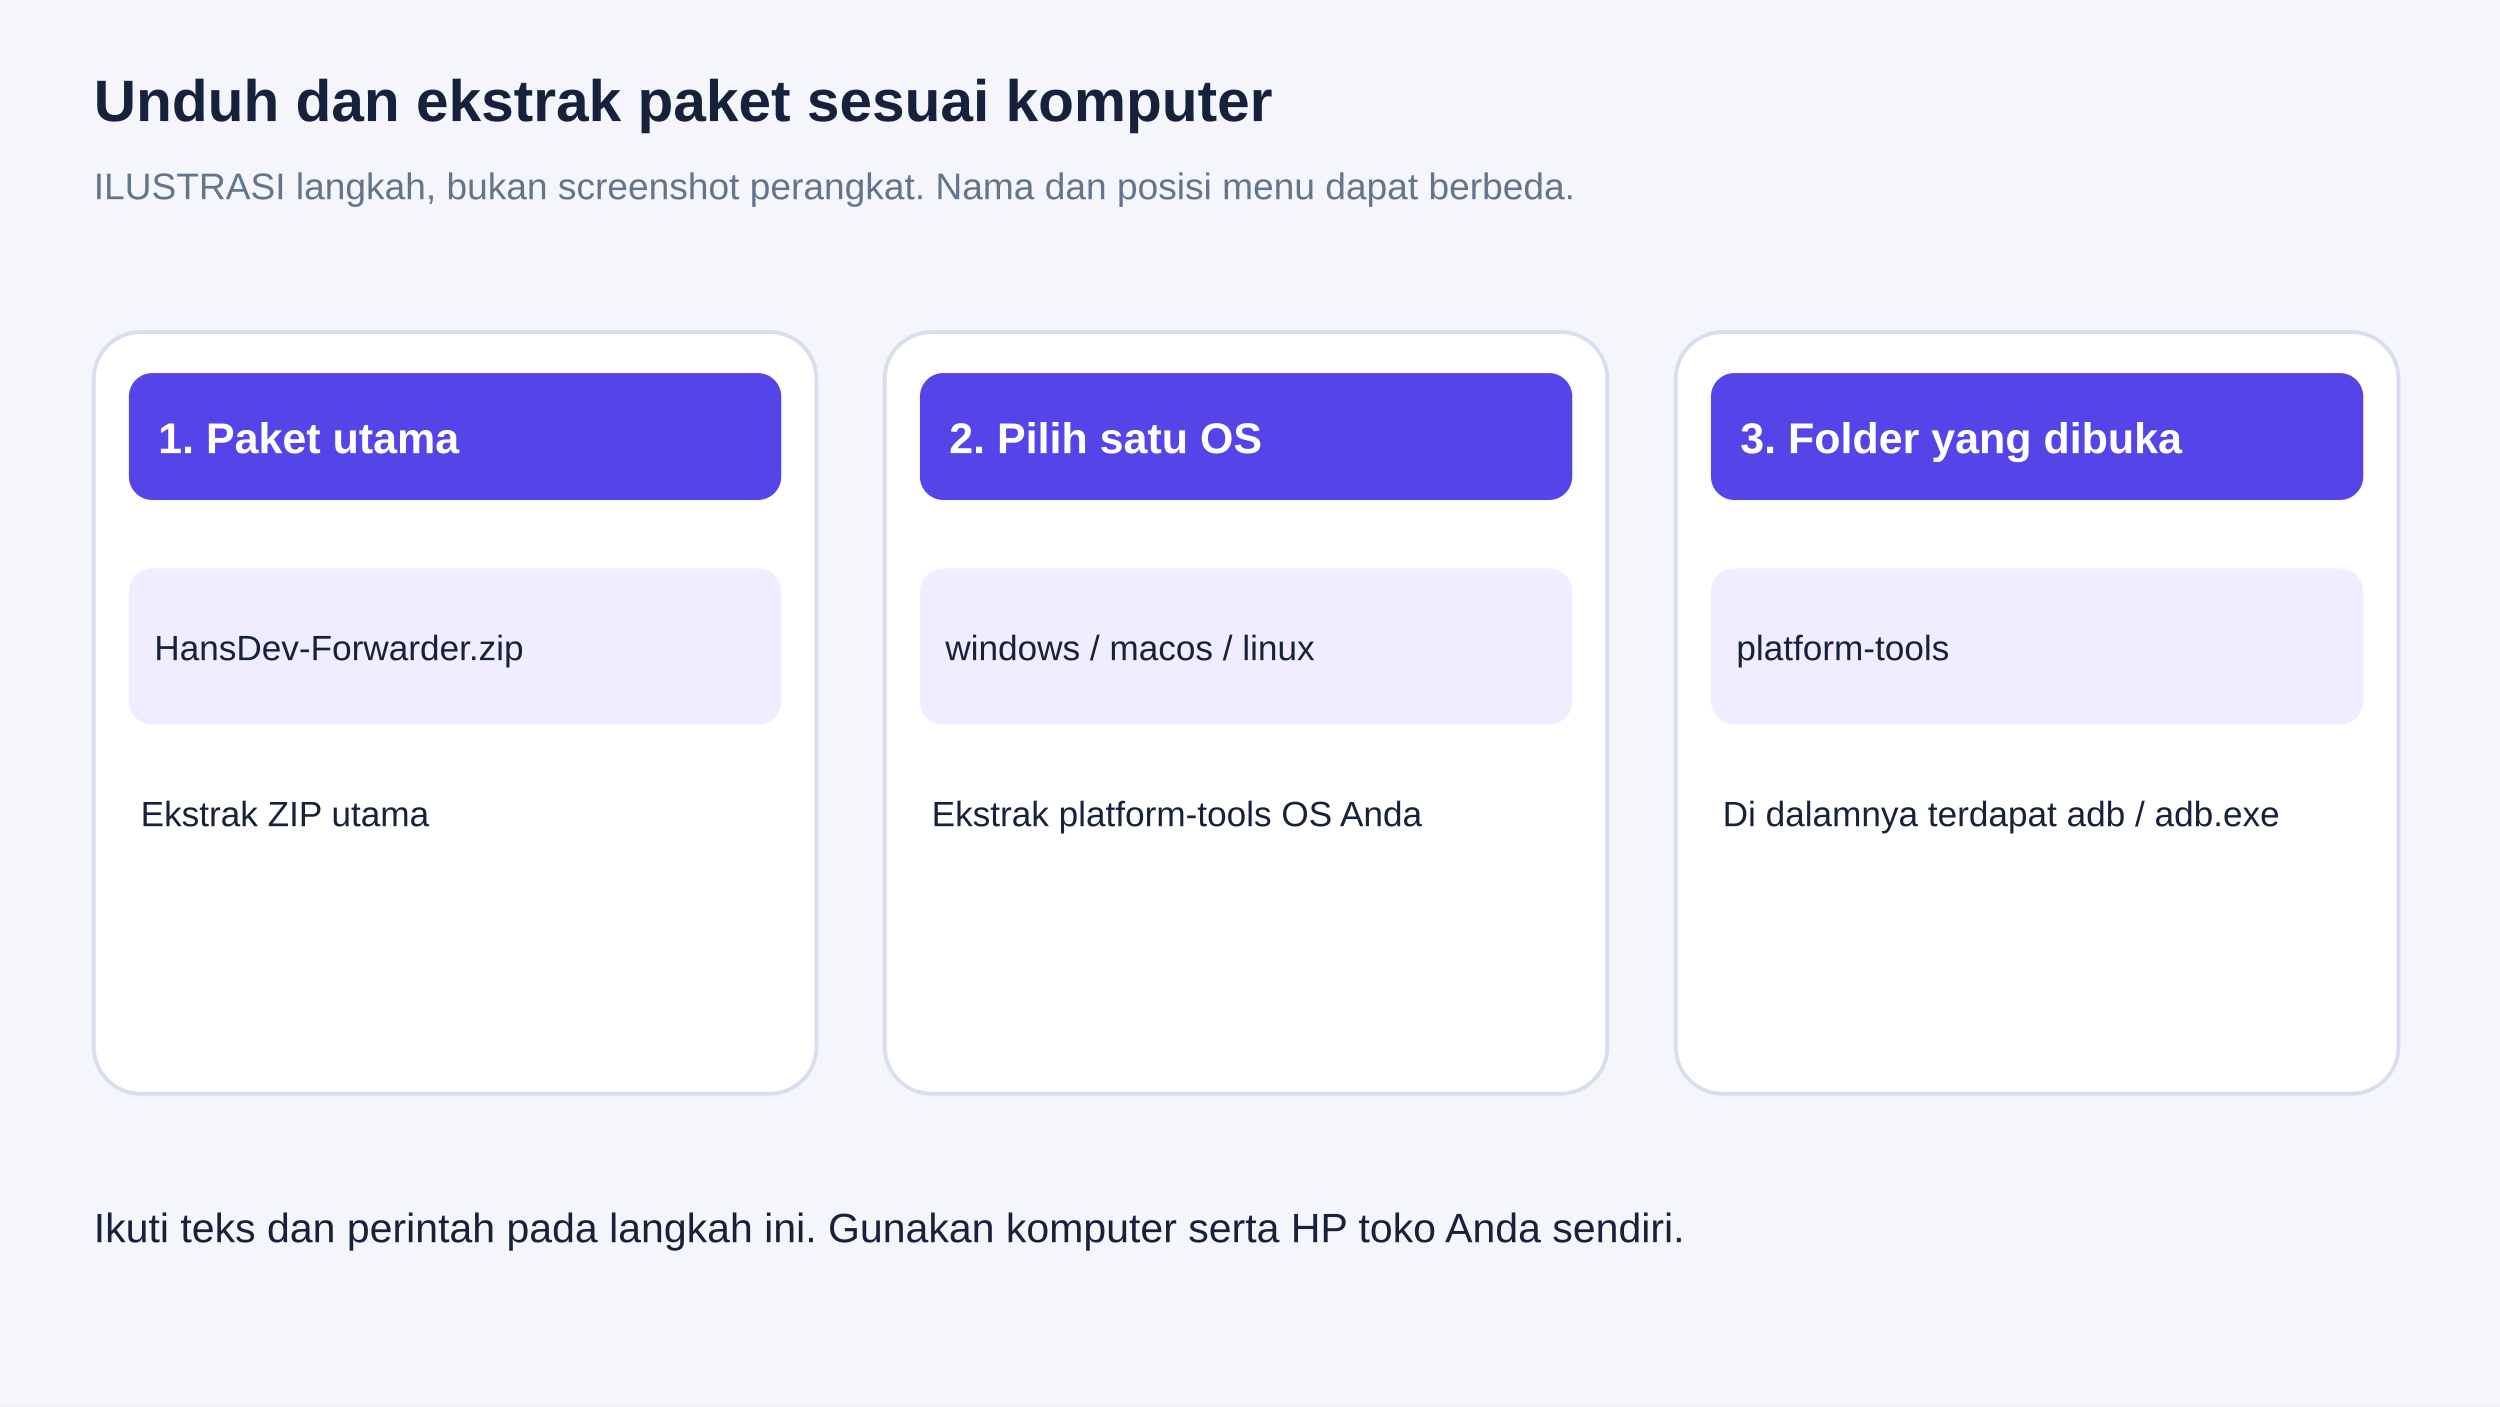
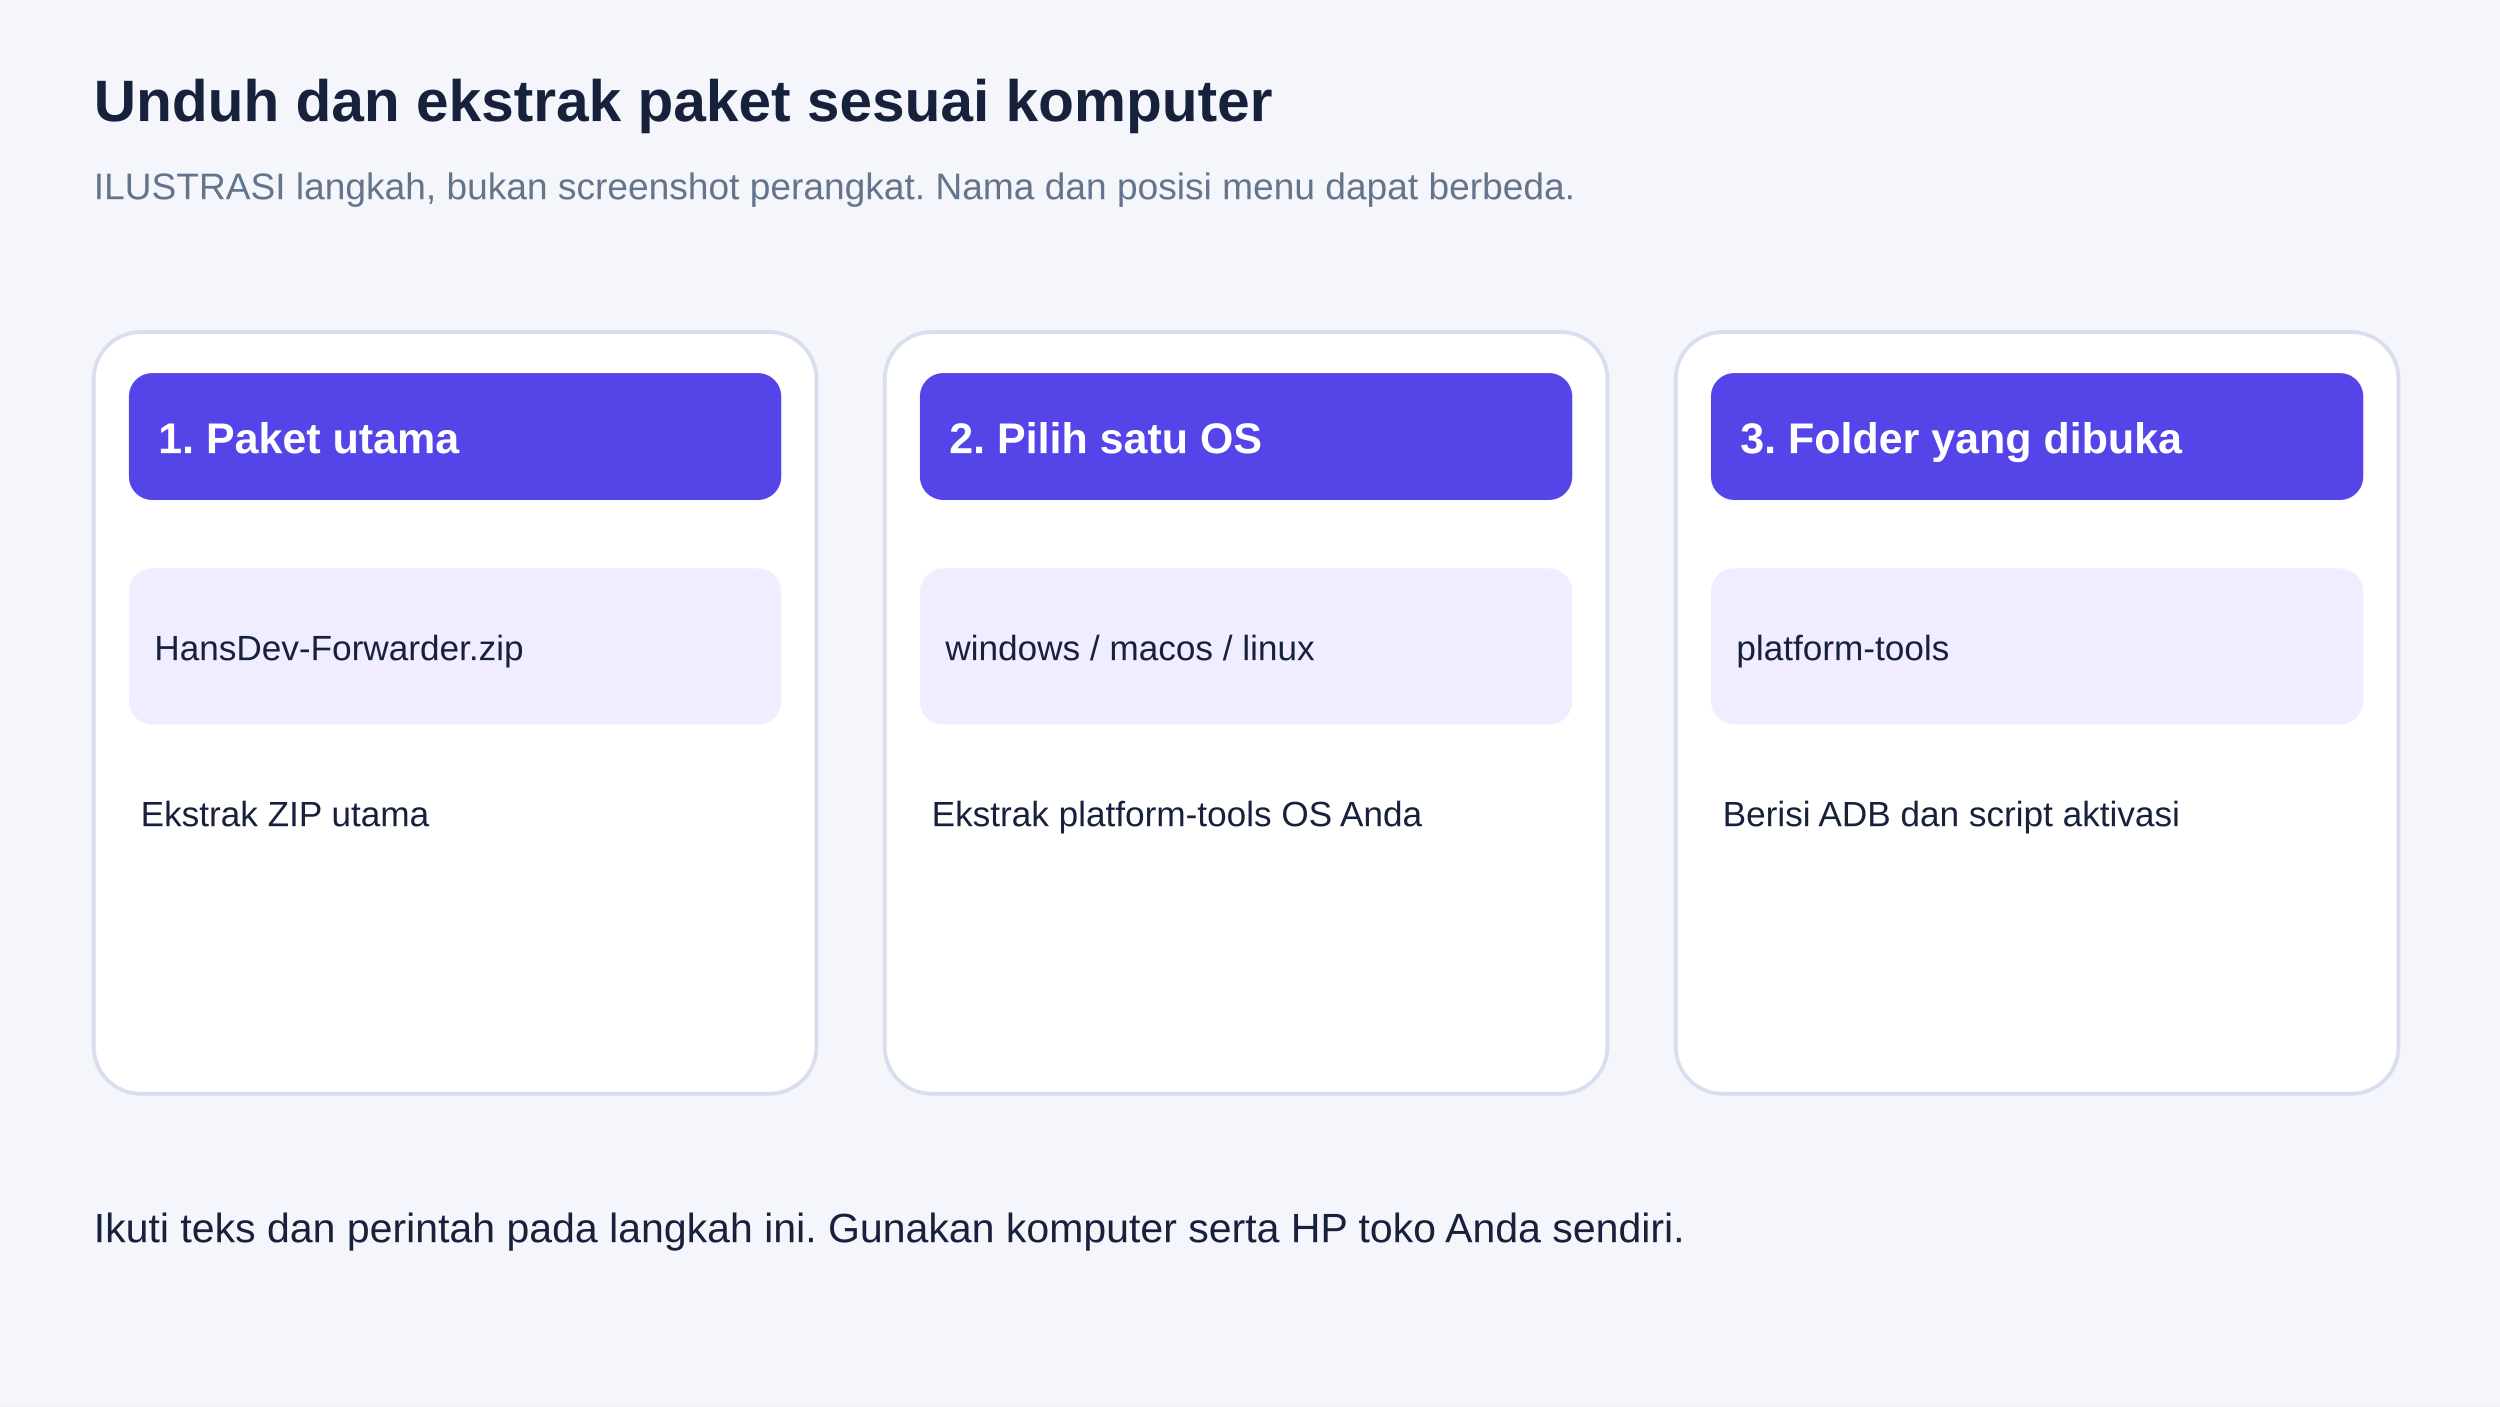
<svg xmlns="http://www.w3.org/2000/svg" width="1280" height="720" viewBox="0 0 1280 720">
  <rect width="1280" height="720" fill="#f4f6fc" />
  <g font-family="Arial,sans-serif" fill="#18213c">
    <text x="48" y="62" font-size="30" font-weight="700">Unduh dan ekstrak paket sesuai komputer</text>
    <text x="48" y="102" font-size="19" fill="#64748b">ILUSTRASI langkah, bukan screenshot perangkat. Nama dan posisi menu dapat berbeda.</text>
    <rect x="48" y="170" width="370" height="390" rx="24" fill="#fff" stroke="#d8deed" stroke-width="2" />
    <rect x="66" y="191" width="334" height="65" rx="12" fill="#5545e8" />
    <text x="81" y="232" fill="#fff" font-size="22" font-weight="700">1. Paket utama</text>
    <rect x="66" y="291" width="334" height="80" rx="12" fill="#efedff" />
    <text x="79" y="338" font-size="18">HansDev-Forwarder.zip</text>
    <text x="72" y="423" font-size="18">Ekstrak ZIP utama</text>
    <rect x="453" y="170" width="370" height="390" rx="24" fill="#fff" stroke="#d8deed" stroke-width="2" />
    <rect x="471" y="191" width="334" height="65" rx="12" fill="#5545e8" />
    <text x="486" y="232" fill="#fff" font-size="22" font-weight="700">2. Pilih satu OS</text>
    <rect x="471" y="291" width="334" height="80" rx="12" fill="#efedff" />
    <text x="484" y="338" font-size="18">windows / macos / linux</text>
    <text x="477" y="423" font-size="18">Ekstrak platform-tools OS Anda</text>
    <rect x="858" y="170" width="370" height="390" rx="24" fill="#fff" stroke="#d8deed" stroke-width="2" />
    <rect x="876" y="191" width="334" height="65" rx="12" fill="#5545e8" />
    <text x="891" y="232" fill="#fff" font-size="22" font-weight="700">3. Folder yang dibuka</text>
    <rect x="876" y="291" width="334" height="80" rx="12" fill="#efedff" />
    <text x="889" y="338" font-size="18">platform-tools</text>
-     <text x="882" y="423" font-size="18">Di dalamnya terdapat adb / adb.exe</text>
+     <text x="882" y="423" font-size="18">Berisi ADB dan script aktivasi</text>
    <text x="48" y="636" font-size="21">Ikuti teks dan perintah pada langkah ini. Gunakan komputer serta HP toko Anda sendiri.</text>
  </g>
</svg>
